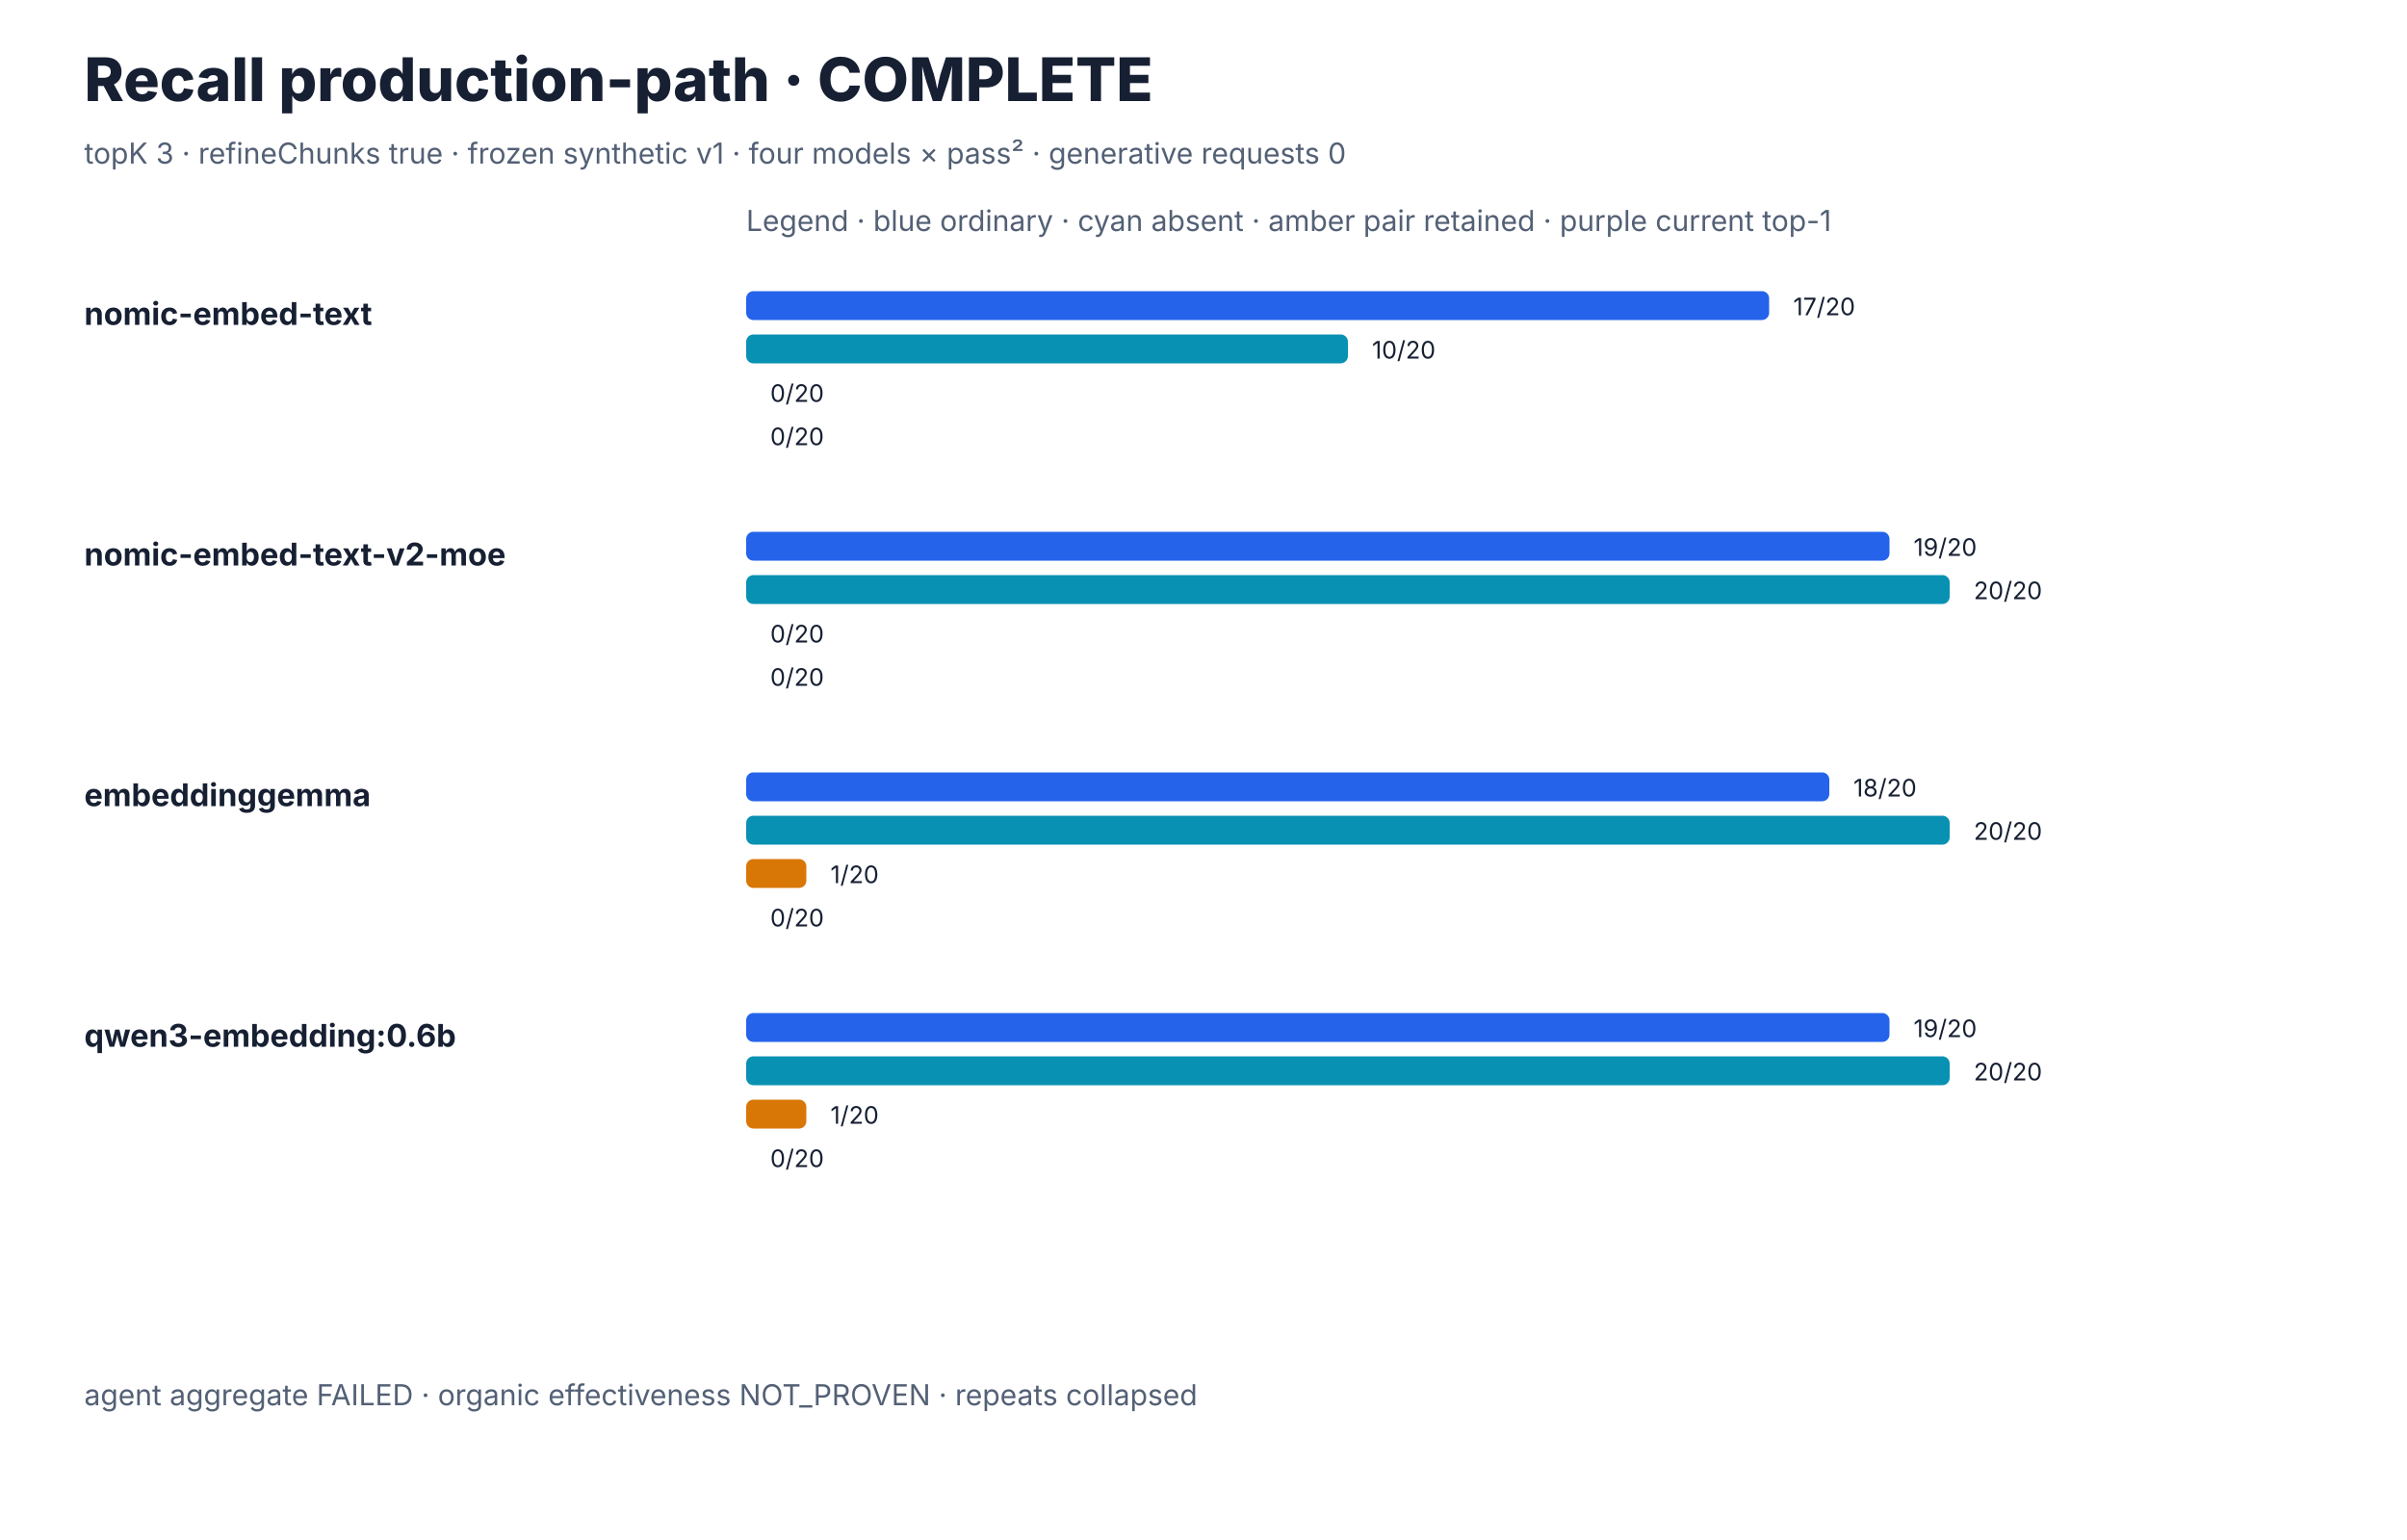
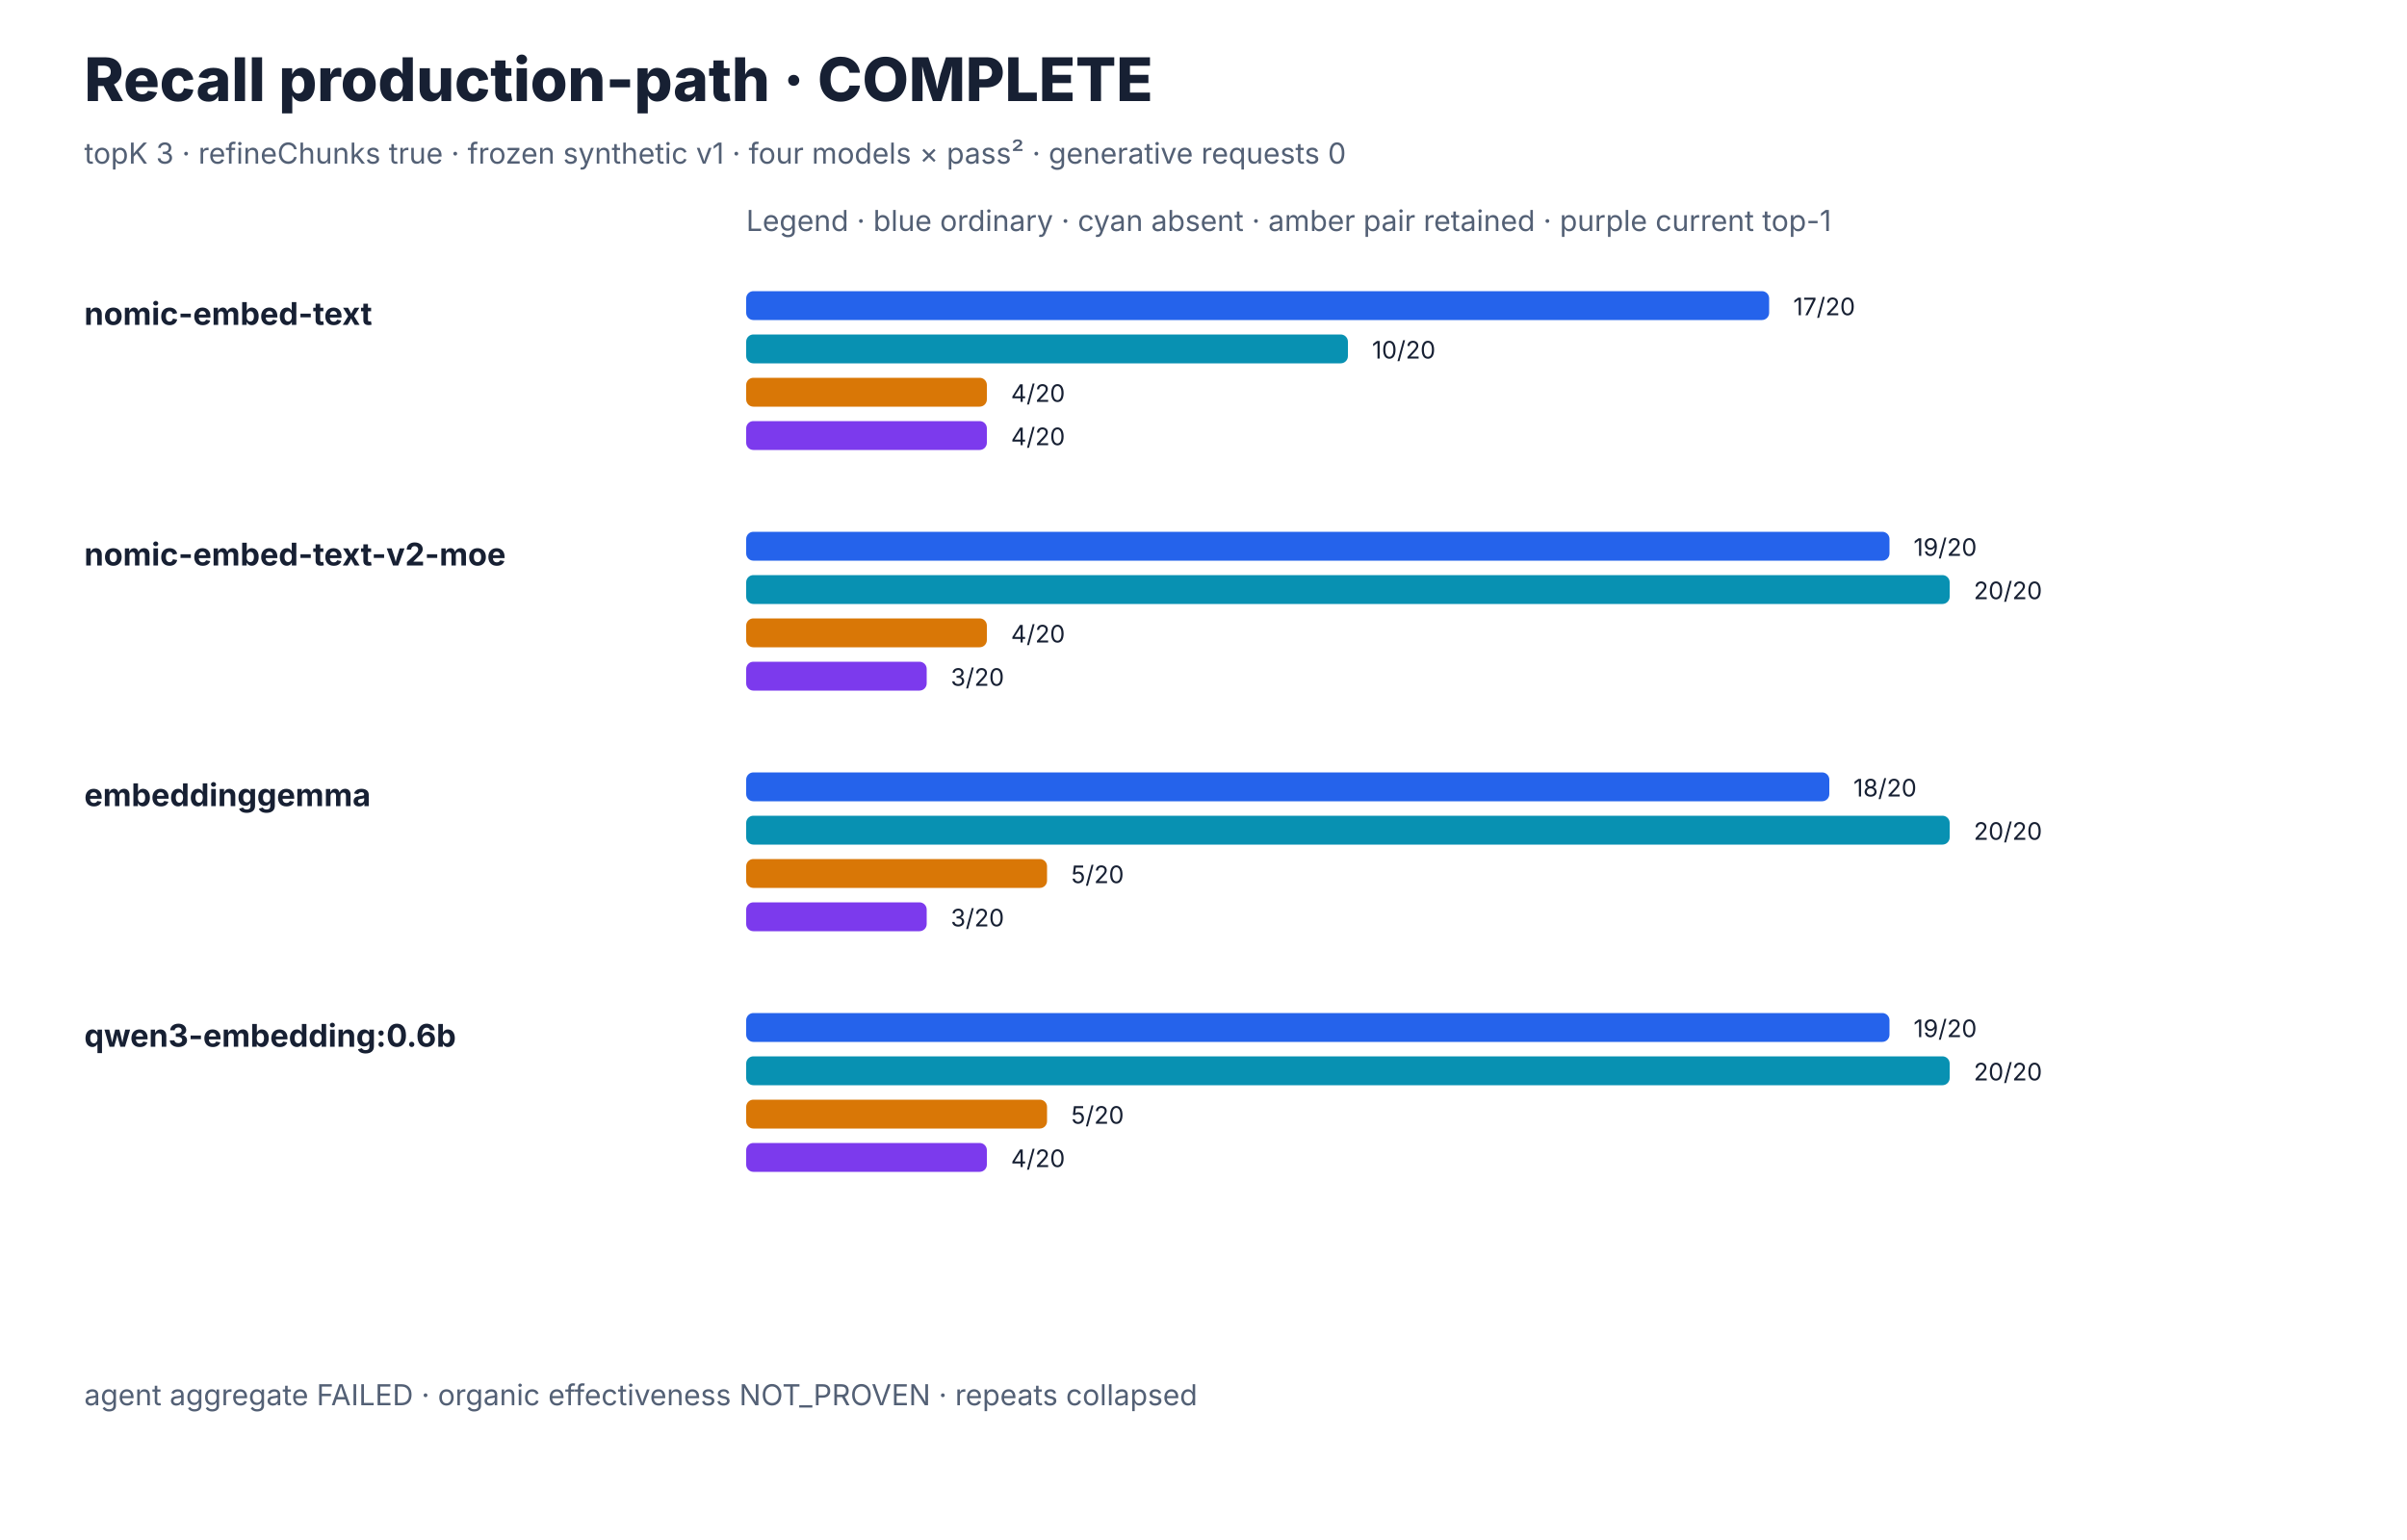
<svg xmlns="http://www.w3.org/2000/svg" width="1000" height="640" viewBox="0 0 1000 640" role="img" aria-labelledby="title desc">
  <style>text{font-family:Inter,ui-sans-serif,system-ui,sans-serif;fill:#172033}.title{font-size:25px;font-weight:760}.sub{font-size:12px;fill:#536075}.model{font-size:13px;font-weight:650}.value{font-size:10px}.b0{fill:#2563eb}.b1{fill:#0891b2}.b2{fill:#d97706}.b3{fill:#7c3aed}</style>
  <rect width="1000" height="640" fill="#fff" />
  <text x="35" y="42" class="title">Recall production-path · COMPLETE</text>
  <text x="35" y="68" class="sub">topK 3 · refineChunks true · frozen synthetic v1 · four models × pass² · generative requests 0</text>
  <text x="310" y="96" class="sub">Legend · blue ordinary · cyan absent · amber pair retained · purple current top-1</text>
  <text x="35" y="135" class="model">nomic-embed-text</text>
  <rect x="310" y="121" width="425" height="12" rx="3" class="b0" />
  <text x="745" y="131" class="value">17/20</text>
  <rect x="310" y="139" width="250" height="12" rx="3" class="b1" />
  <text x="570" y="149" class="value">10/20</text>
-   <rect x="310" y="157" width="0" height="12" rx="3" class="b2" />
-   <text x="320" y="167" class="value">0/20</text>
-   <rect x="310" y="175" width="0" height="12" rx="3" class="b3" />
-   <text x="320" y="185" class="value">0/20</text>
+   <rect x="310" y="157" width="100" height="12" rx="3" class="b2" />
+   <text x="420" y="167" class="value">4/20</text>
+   <rect x="310" y="175" width="100" height="12" rx="3" class="b3" />
+   <text x="420" y="185" class="value">4/20</text>
  <text x="35" y="235" class="model">nomic-embed-text-v2-moe</text>
  <rect x="310" y="221" width="475" height="12" rx="3" class="b0" />
  <text x="795" y="231" class="value">19/20</text>
  <rect x="310" y="239" width="500" height="12" rx="3" class="b1" />
  <text x="820" y="249" class="value">20/20</text>
-   <rect x="310" y="257" width="0" height="12" rx="3" class="b2" />
-   <text x="320" y="267" class="value">0/20</text>
-   <rect x="310" y="275" width="0" height="12" rx="3" class="b3" />
-   <text x="320" y="285" class="value">0/20</text>
+   <rect x="310" y="257" width="100" height="12" rx="3" class="b2" />
+   <text x="420" y="267" class="value">4/20</text>
+   <rect x="310" y="275" width="75" height="12" rx="3" class="b3" />
+   <text x="395" y="285" class="value">3/20</text>
  <text x="35" y="335" class="model">embeddinggemma</text>
  <rect x="310" y="321" width="450" height="12" rx="3" class="b0" />
  <text x="770" y="331" class="value">18/20</text>
  <rect x="310" y="339" width="500" height="12" rx="3" class="b1" />
  <text x="820" y="349" class="value">20/20</text>
-   <rect x="310" y="357" width="25" height="12" rx="3" class="b2" />
-   <text x="345" y="367" class="value">1/20</text>
-   <rect x="310" y="375" width="0" height="12" rx="3" class="b3" />
-   <text x="320" y="385" class="value">0/20</text>
+   <rect x="310" y="357" width="125" height="12" rx="3" class="b2" />
+   <text x="445" y="367" class="value">5/20</text>
+   <rect x="310" y="375" width="75" height="12" rx="3" class="b3" />
+   <text x="395" y="385" class="value">3/20</text>
  <text x="35" y="435" class="model">qwen3-embedding:0.6b</text>
  <rect x="310" y="421" width="475" height="12" rx="3" class="b0" />
  <text x="795" y="431" class="value">19/20</text>
  <rect x="310" y="439" width="500" height="12" rx="3" class="b1" />
  <text x="820" y="449" class="value">20/20</text>
-   <rect x="310" y="457" width="25" height="12" rx="3" class="b2" />
-   <text x="345" y="467" class="value">1/20</text>
-   <rect x="310" y="475" width="0" height="12" rx="3" class="b3" />
-   <text x="320" y="485" class="value">0/20</text>
+   <rect x="310" y="457" width="125" height="12" rx="3" class="b2" />
+   <text x="445" y="467" class="value">5/20</text>
+   <rect x="310" y="475" width="100" height="12" rx="3" class="b3" />
+   <text x="420" y="485" class="value">4/20</text>
  <text x="35" y="584" class="sub">agent aggregate FAILED · organic effectiveness NOT_PROVEN · repeats collapsed</text>
</svg>
